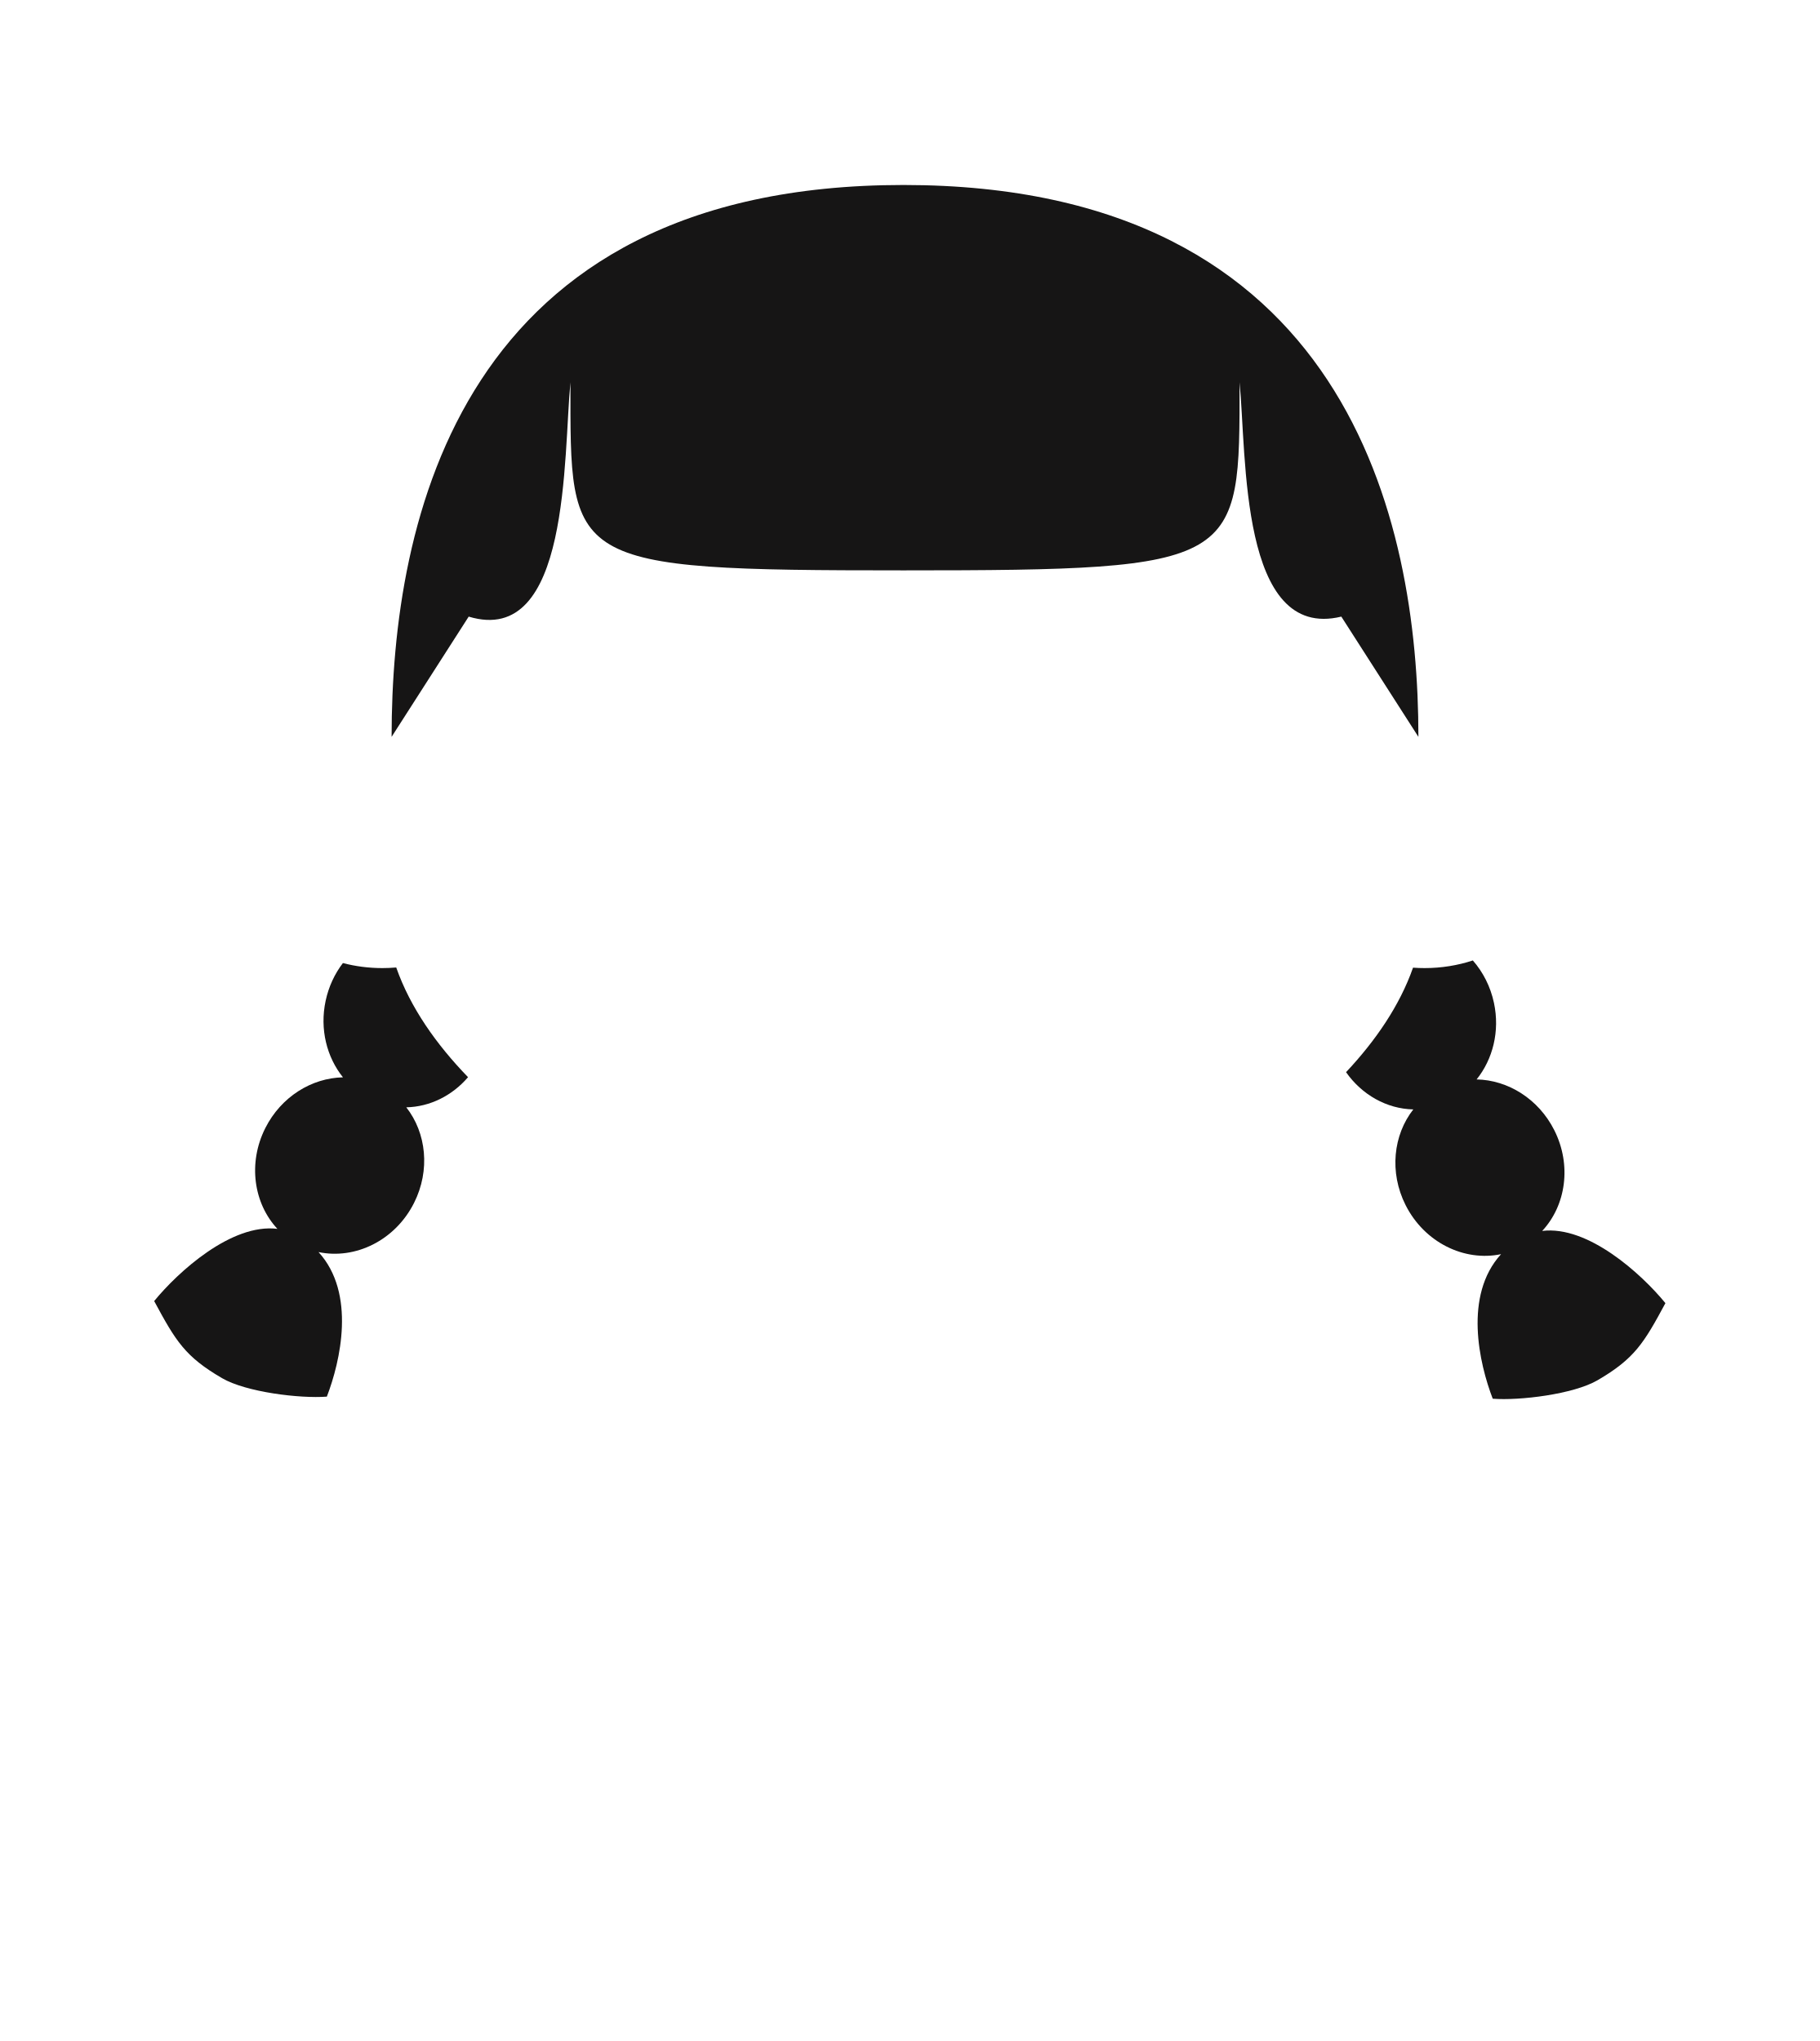
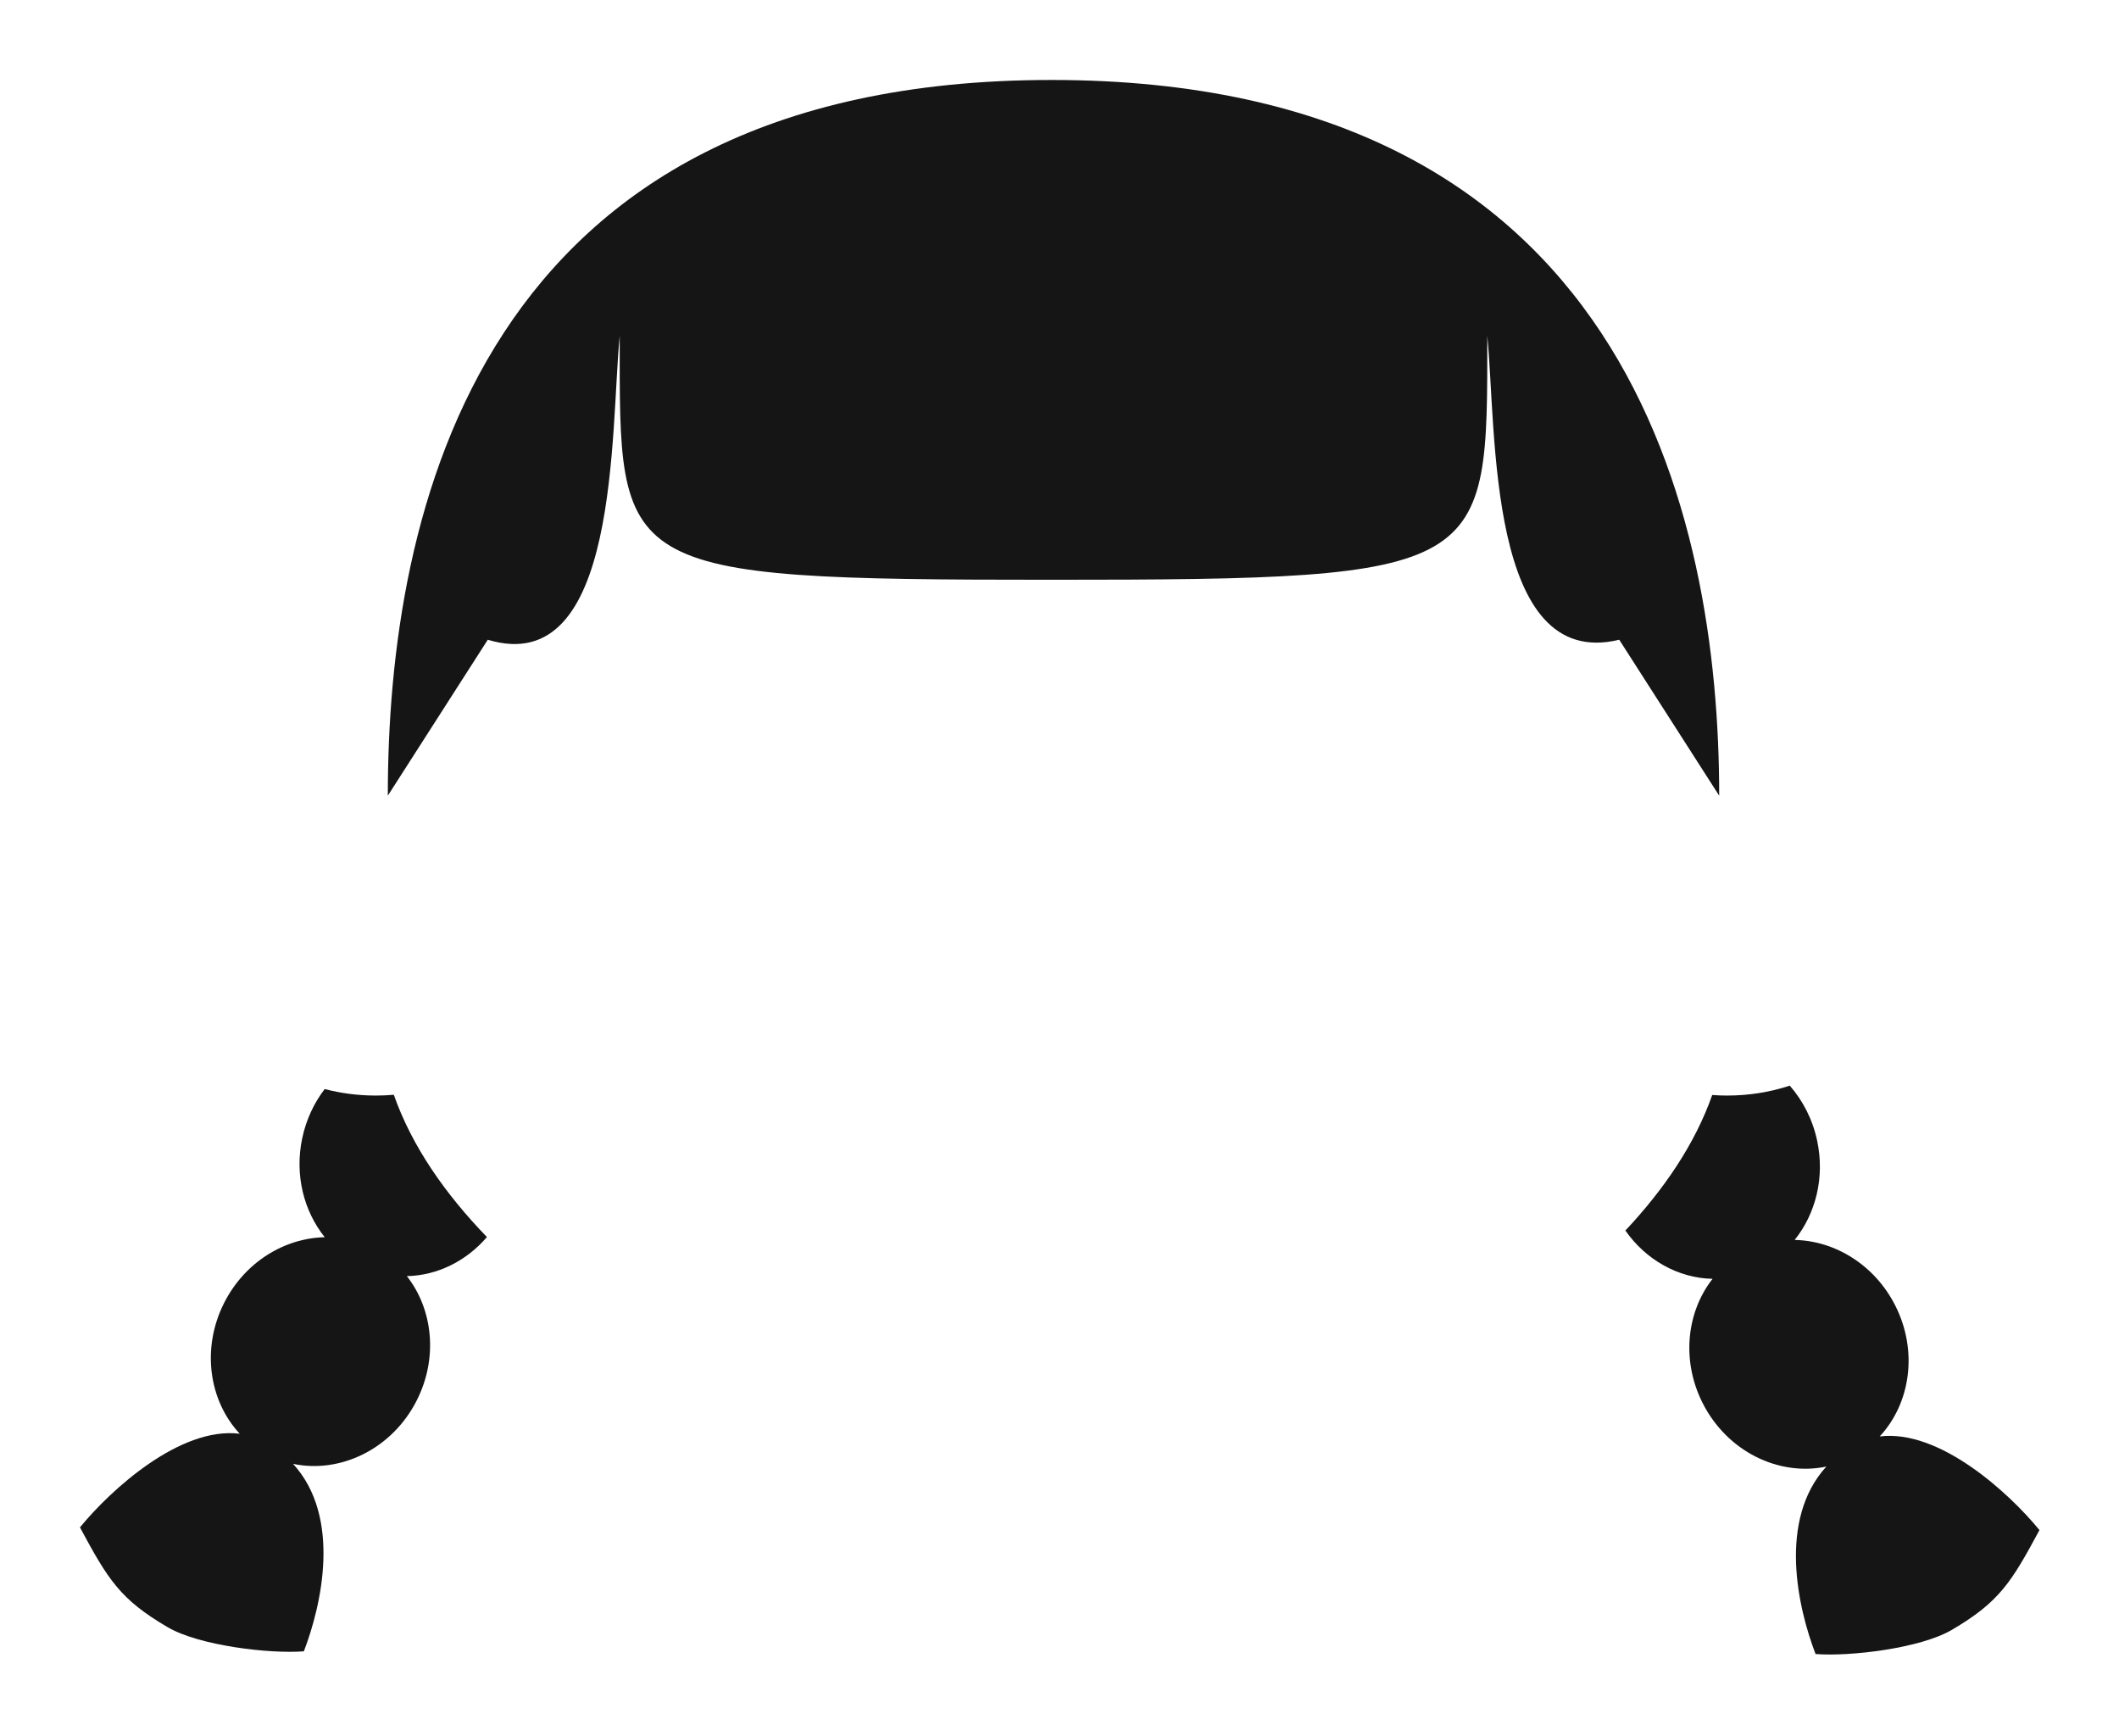
- <svg xmlns="http://www.w3.org/2000/svg" width="295" height="331" viewBox="0 0 295 331" fill="none">
-   <path d="M146.5 92.5C91.5 92.5 92.5 91.5 92.5 62C91.333 73.833 92.5 105 76 100L63.5 119.5C63.5 84.5 74.5 30 146.5 30C218.5 30 230 84.5 230 119.5L217.5 100C201 104 202.167 73.833 201 62C201 91.5 201.5 92.5 146.5 92.5Z" fill="#161515" />
-   <path fill-rule="evenodd" d="M55.604 156.184C57.628 156.715 59.775 157 62 157C62.76 157 63.51 156.967 64.25 156.902C66.529 163.407 70.757 169.387 75.895 174.693C73.344 177.674 69.723 179.502 65.882 179.58C69.13 183.722 69.808 189.781 67.136 195.089C64.077 201.168 57.612 204.307 51.651 203.056C57.762 209.747 55.189 220.808 53 226.5C48.667 226.833 39.909 225.78 36 223.5C30 220 28.5 217.5 25 211C28.868 206.272 37.54 198.366 44.981 199.29C41.133 195.158 40.163 188.627 43.018 182.952C45.587 177.848 50.557 174.817 55.613 174.717C52.993 171.45 51.819 166.916 52.802 162.306C53.296 159.993 54.277 157.919 55.604 156.184Z" fill="#161515" />
-   <path fill-rule="evenodd" d="M218.268 173.881C223.048 168.788 226.963 163.096 229.128 156.932C229.745 156.977 230.37 157 231 157C233.757 157 236.395 156.562 238.827 155.762C240.469 157.637 241.683 159.982 242.251 162.644C243.234 167.255 242.06 171.788 239.44 175.055C244.496 175.155 249.467 178.187 252.035 183.291C254.891 188.965 253.92 195.496 250.073 199.628C257.513 198.704 266.185 206.61 270.053 211.338C266.553 217.838 265.053 220.338 259.053 223.838C255.144 226.119 246.387 227.172 242.053 226.838C239.864 221.146 237.291 210.085 243.402 203.395C237.441 204.645 230.976 201.506 227.917 195.428C225.246 190.119 225.923 184.061 229.171 179.919C224.859 179.831 220.823 177.537 218.268 173.881Z" fill="#161515" />
+ <svg xmlns="http://www.w3.org/2000/svg" width="265" height="217" viewBox="0 0 265 217" fill="none">
+   <path d="M146.5 92.5C91.5 92.5 92.5 91.5 92.5 62C91.333 73.833 92.5 105 76 100L63.5 119.5C63.5 84.5 74.5 30 146.5 30C218.5 30 230 84.5 230 119.5L217.5 100C201 104 202.167 73.833 201 62C201 91.5 201.5 92.5 146.5 92.5Z" fill="#161515" transform="translate(-15, -20)" />
+   <path fill-rule="evenodd" d="M55.604 156.184C57.628 156.715 59.775 157 62 157C62.76 157 63.51 156.967 64.25 156.902C66.529 163.407 70.757 169.387 75.895 174.693C73.344 177.674 69.723 179.502 65.882 179.58C69.13 183.722 69.808 189.781 67.136 195.089C64.077 201.168 57.612 204.307 51.651 203.056C57.762 209.747 55.189 220.808 53 226.5C48.667 226.833 39.909 225.78 36 223.5C30 220 28.5 217.5 25 211C28.868 206.272 37.54 198.366 44.981 199.29C41.133 195.158 40.163 188.627 43.018 182.952C45.587 177.848 50.557 174.817 55.613 174.717C52.993 171.45 51.819 166.916 52.802 162.306C53.296 159.993 54.277 157.919 55.604 156.184Z" fill="#161515" transform="translate(-15, -20)" />
+   <path fill-rule="evenodd" d="M218.268 173.881C223.048 168.788 226.963 163.096 229.128 156.932C229.745 156.977 230.37 157 231 157C233.757 157 236.395 156.562 238.827 155.762C240.469 157.637 241.683 159.982 242.251 162.644C243.234 167.255 242.06 171.788 239.44 175.055C244.496 175.155 249.467 178.187 252.035 183.291C254.891 188.965 253.92 195.496 250.073 199.628C257.513 198.704 266.185 206.61 270.053 211.338C266.553 217.838 265.053 220.338 259.053 223.838C255.144 226.119 246.387 227.172 242.053 226.838C239.864 221.146 237.291 210.085 243.402 203.395C237.441 204.645 230.976 201.506 227.917 195.428C225.246 190.119 225.923 184.061 229.171 179.919C224.859 179.831 220.823 177.537 218.268 173.881Z" fill="#161515" transform="translate(-15, -20)" />
</svg>
